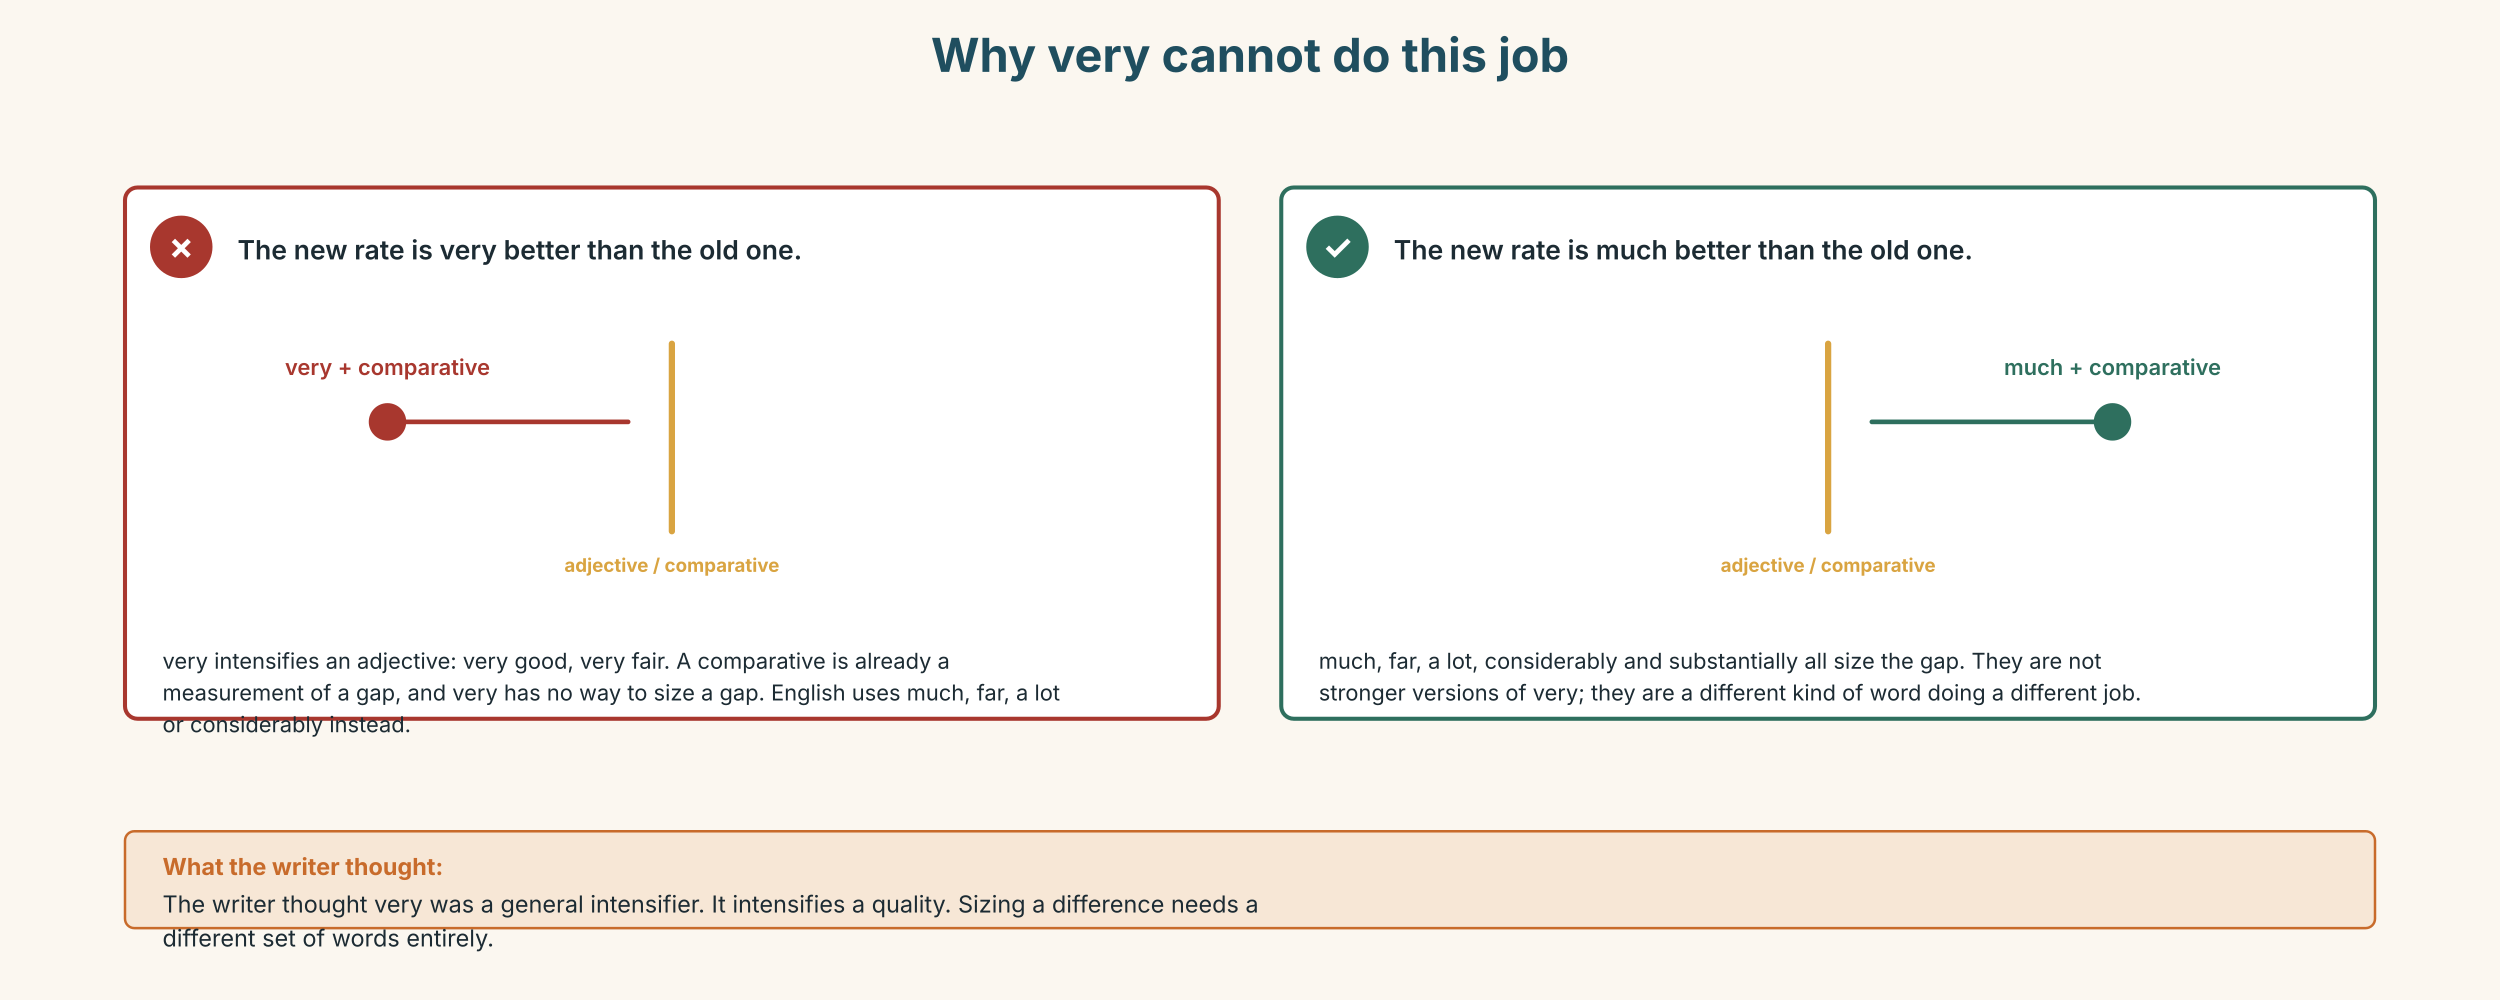
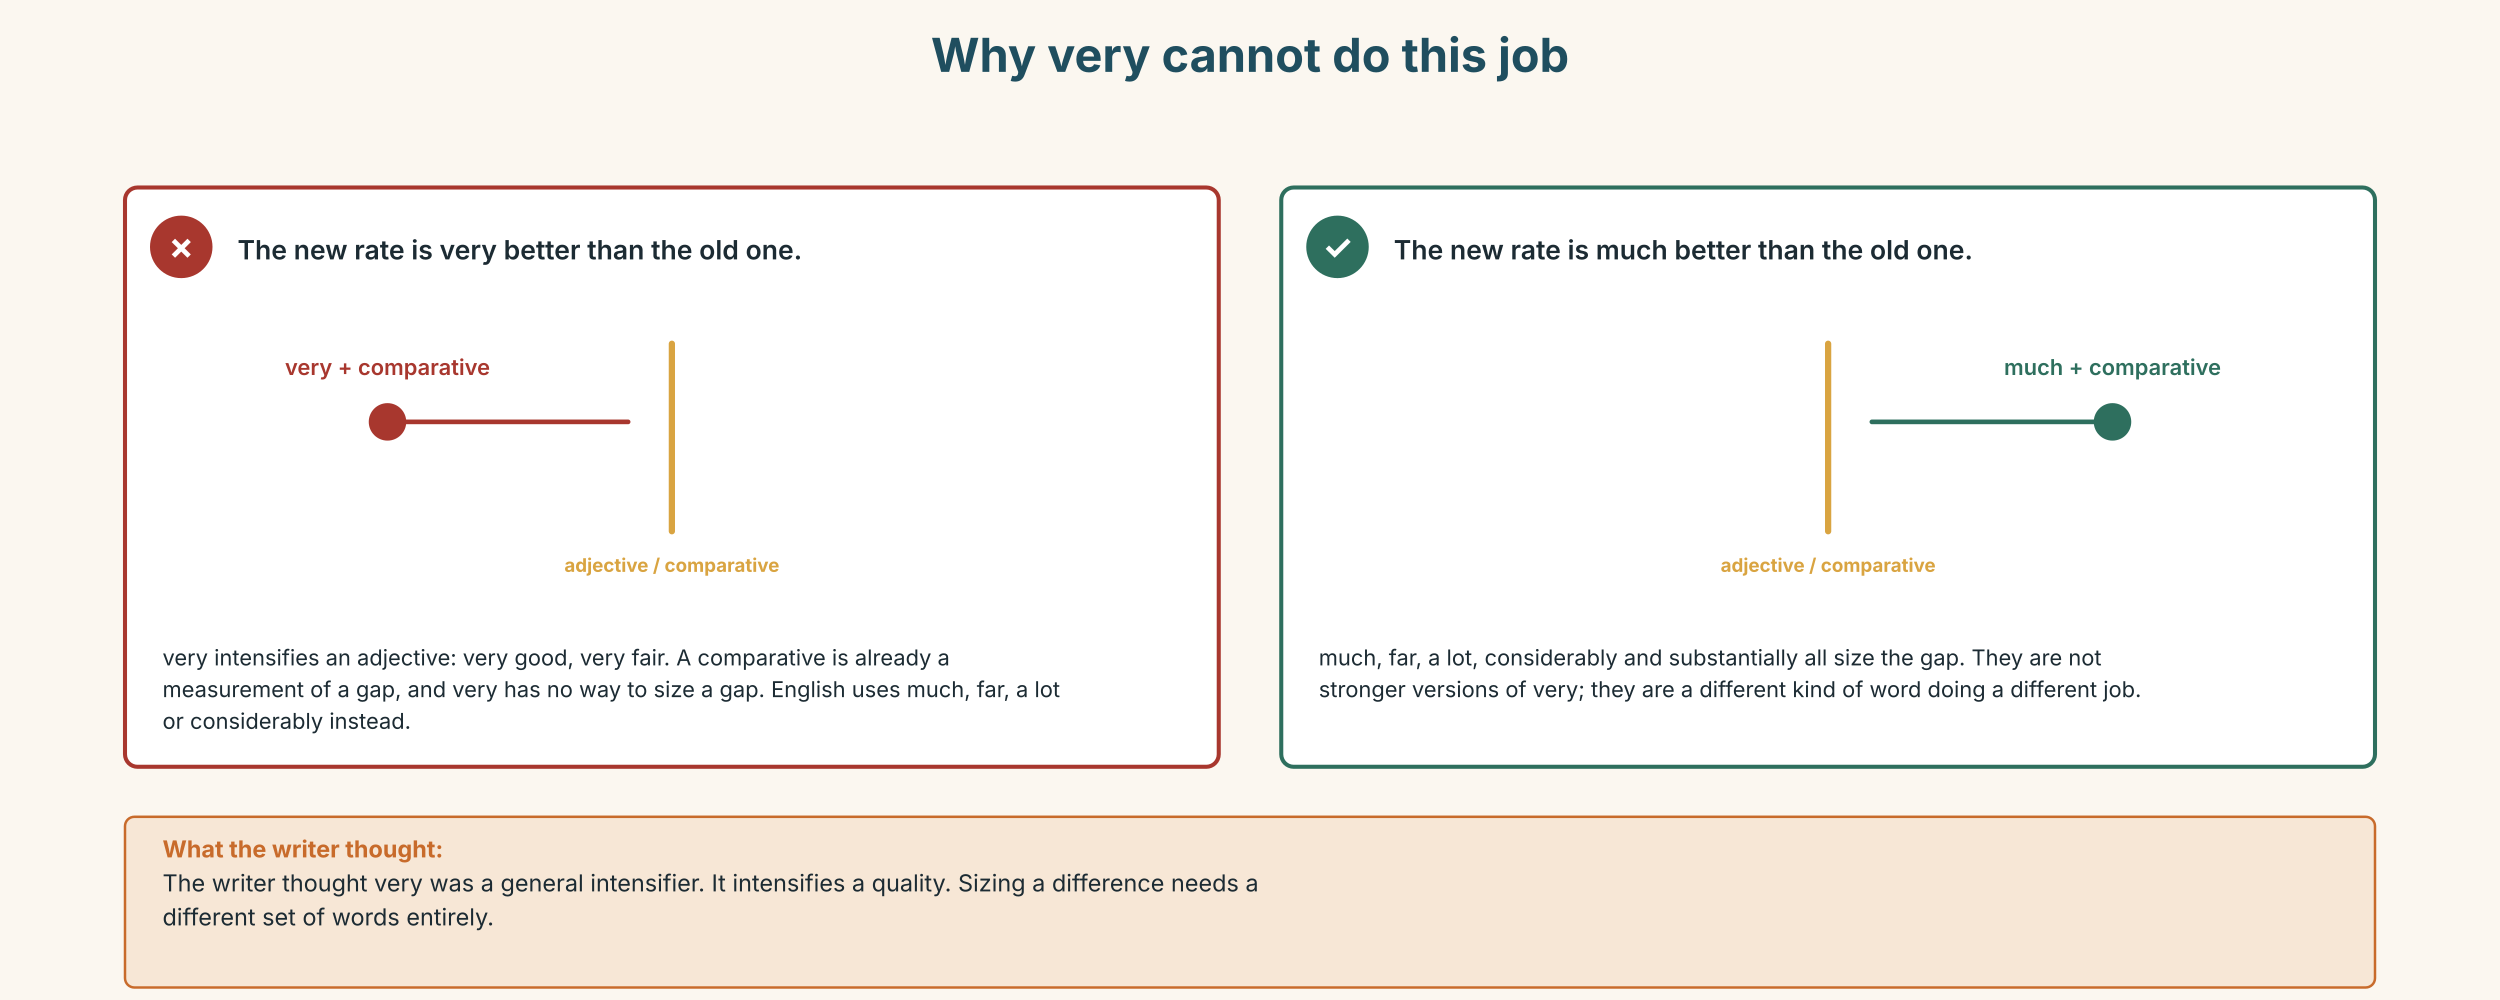
<svg xmlns="http://www.w3.org/2000/svg" width="1600" height="640" viewBox="0 0 1600 640">
  <g id="00_ground">
    <rect x="0" y="0" width="1600" height="640" rx="0" fill="#FBF7F0" />
  </g>
  <g id="10_context">
-     <rect x="80.0" y="120" width="700.0" height="340" rx="8" fill="#FFFFFF" stroke="#A8372E" stroke-width="2.6" />
+     <rect x="80.0" y="120" width="700.0" height="370.75" rx="8" fill="#FFFFFF" stroke="#A8372E" stroke-width="2.6" />
    <circle cx="116.0" cy="158" r="20" fill="#A8372E" />
    <text x="116.0" y="166" font-family="Inter, DejaVu Sans, sans-serif" font-size="22" fill="#FFFFFF" text-anchor="middle" font-weight="700" font-style="normal">✗</text>
-     <rect x="820.0" y="120" width="700.0" height="340" rx="8" fill="#FFFFFF" stroke="#2E6F5E" stroke-width="2.6" />
+     <rect x="820.0" y="120" width="700.0" height="370.75" rx="8" fill="#FFFFFF" stroke="#2E6F5E" stroke-width="2.6" />
    <circle cx="856.0" cy="158" r="20" fill="#2E6F5E" />
    <text x="856.0" y="166" font-family="Inter, DejaVu Sans, sans-serif" font-size="22" fill="#FFFFFF" text-anchor="middle" font-weight="700" font-style="normal">✓</text>
  </g>
  <g id="20_subject">
    <text x="152.0" y="166" font-family="Inter, DejaVu Sans, sans-serif" font-size="17" fill="#1C2B33" text-anchor="start" font-weight="600" font-style="normal">The new rate is very better than the old one.</text>
    <line x1="430.0" y1="220" x2="430.0" y2="340" stroke="#D9A441" stroke-width="4" stroke-linecap="round" />
    <text x="430.0" y="366" font-family="Inter, DejaVu Sans, sans-serif" font-size="12" fill="#D9A441" text-anchor="middle" font-weight="700" font-style="normal">adjective / comparative</text>
    <circle cx="248.0" cy="270" r="12" fill="#A8372E" />
    <path d="M 248.0 270 L 402.0 270" fill="none" stroke="#A8372E" stroke-width="3" stroke-linecap="round" stroke-linejoin="round" />
    <text x="248.0" y="240" font-family="Inter, DejaVu Sans, sans-serif" font-size="14" fill="#A8372E" text-anchor="middle" font-weight="600" font-style="normal">very + comparative</text>
-     <text x="104.0" y="428.0" font-family="Inter, DejaVu Sans, sans-serif" font-size="14" fill="#1C2B33" text-anchor="start" font-weight="400" font-style="normal">very intensifies an adjective: very good, very fair. A comparative is already a</text>
-     <text x="104.0" y="448.3" font-family="Inter, DejaVu Sans, sans-serif" font-size="14" fill="#1C2B33" text-anchor="start" font-weight="400" font-style="normal">measurement of a gap, and very has no way to size a gap. English uses much, far, a lot</text>
-     <text x="104.0" y="468.6" font-family="Inter, DejaVu Sans, sans-serif" font-size="14" fill="#1C2B33" text-anchor="start" font-weight="400" font-style="normal">or considerably instead.</text>
+     <text x="104.0" y="425.85" font-family="Inter, DejaVu Sans, sans-serif" font-size="14" fill="#1C2B33" text-anchor="start" font-weight="400" font-style="normal">very intensifies an adjective: very good, very fair. A comparative is already a</text>
+     <text x="104.0" y="446.15" font-family="Inter, DejaVu Sans, sans-serif" font-size="14" fill="#1C2B33" text-anchor="start" font-weight="400" font-style="normal">measurement of a gap, and very has no way to size a gap. English uses much, far, a lot</text>
+     <text x="104.0" y="466.45" font-family="Inter, DejaVu Sans, sans-serif" font-size="14" fill="#1C2B33" text-anchor="start" font-weight="400" font-style="normal">or considerably instead.</text>
    <text x="892.0" y="166" font-family="Inter, DejaVu Sans, sans-serif" font-size="17" fill="#1C2B33" text-anchor="start" font-weight="600" font-style="normal">The new rate is much better than the old one.</text>
    <line x1="1170.0" y1="220" x2="1170.0" y2="340" stroke="#D9A441" stroke-width="4" stroke-linecap="round" />
    <text x="1170.0" y="366" font-family="Inter, DejaVu Sans, sans-serif" font-size="12" fill="#D9A441" text-anchor="middle" font-weight="700" font-style="normal">adjective / comparative</text>
    <circle cx="1352.0" cy="270" r="12" fill="#2E6F5E" />
    <path d="M 1352.0 270 L 1198.0 270" fill="none" stroke="#2E6F5E" stroke-width="3" stroke-linecap="round" stroke-linejoin="round" />
    <text x="1352.0" y="240" font-family="Inter, DejaVu Sans, sans-serif" font-size="14" fill="#2E6F5E" text-anchor="middle" font-weight="600" font-style="normal">much + comparative</text>
-     <text x="844.0" y="428.0" font-family="Inter, DejaVu Sans, sans-serif" font-size="14" fill="#1C2B33" text-anchor="start" font-weight="400" font-style="normal">much, far, a lot, considerably and substantially all size the gap. They are not</text>
-     <text x="844.0" y="448.3" font-family="Inter, DejaVu Sans, sans-serif" font-size="14" fill="#1C2B33" text-anchor="start" font-weight="400" font-style="normal">stronger versions of very; they are a different kind of word doing a different job.</text>
+     <text x="844.0" y="425.85" font-family="Inter, DejaVu Sans, sans-serif" font-size="14" fill="#1C2B33" text-anchor="start" font-weight="400" font-style="normal">much, far, a lot, considerably and substantially all size the gap. They are not</text>
+     <text x="844.0" y="446.15" font-family="Inter, DejaVu Sans, sans-serif" font-size="14" fill="#1C2B33" text-anchor="start" font-weight="400" font-style="normal">stronger versions of very; they are a different kind of word doing a different job.</text>
  </g>
  <g id="40_callouts">
    <text x="800.0" y="46" font-family="Inter, DejaVu Sans, sans-serif" font-size="30" fill="#1F4E5F" text-anchor="middle" font-weight="700" font-style="normal">Why very cannot do this job</text>
-     <rect x="80" y="532" width="1440" height="62" rx="6" fill="#F7E7D6" stroke="#C86B2B" stroke-width="1.6" />
-     <text x="104" y="560" font-family="Inter, DejaVu Sans, sans-serif" font-size="15" fill="#C86B2B" text-anchor="start" font-weight="700" font-style="normal">What the writer thought:</text>
-     <text x="104" y="584.0" font-family="Inter, DejaVu Sans, sans-serif" font-size="15" fill="#1C2B33" text-anchor="start" font-weight="400" font-style="normal">The writer thought very was a general intensifier. It intensifies a quality. Sizing a difference needs a</text>
-     <text x="104" y="605.75" font-family="Inter, DejaVu Sans, sans-serif" font-size="15" fill="#1C2B33" text-anchor="start" font-weight="400" font-style="normal">different set of words entirely.</text>
+     <rect x="80" y="522.75" width="1440" height="109.25" rx="6" fill="#F7E7D6" stroke="#C86B2B" stroke-width="1.6" />
+     <text x="104" y="548.75" font-family="Inter, DejaVu Sans, sans-serif" font-size="15" fill="#C86B2B" text-anchor="start" font-weight="700" font-style="normal">What the writer thought:</text>
+     <text x="104" y="570.5" font-family="Inter, DejaVu Sans, sans-serif" font-size="15" fill="#1C2B33" text-anchor="start" font-weight="400" font-style="normal">The writer thought very was a general intensifier. It intensifies a quality. Sizing a difference needs a</text>
+     <text x="104" y="592.25" font-family="Inter, DejaVu Sans, sans-serif" font-size="15" fill="#1C2B33" text-anchor="start" font-weight="400" font-style="normal">different set of words entirely.</text>
  </g>
</svg>
